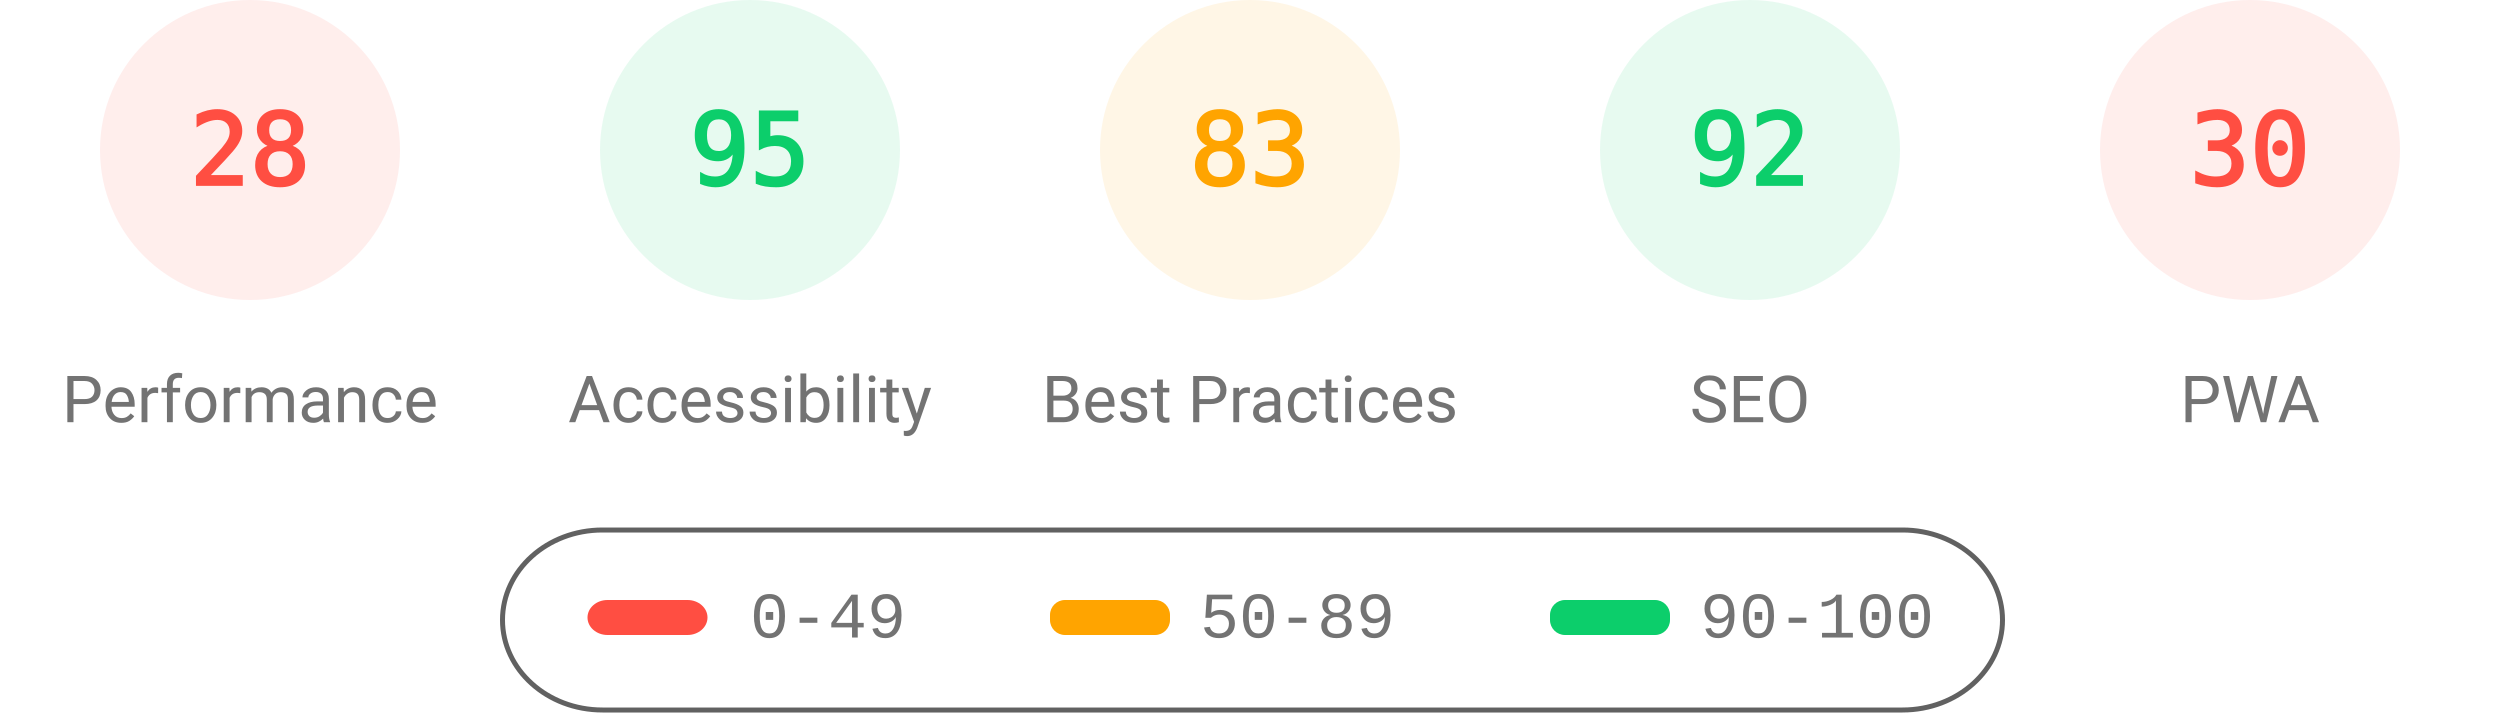
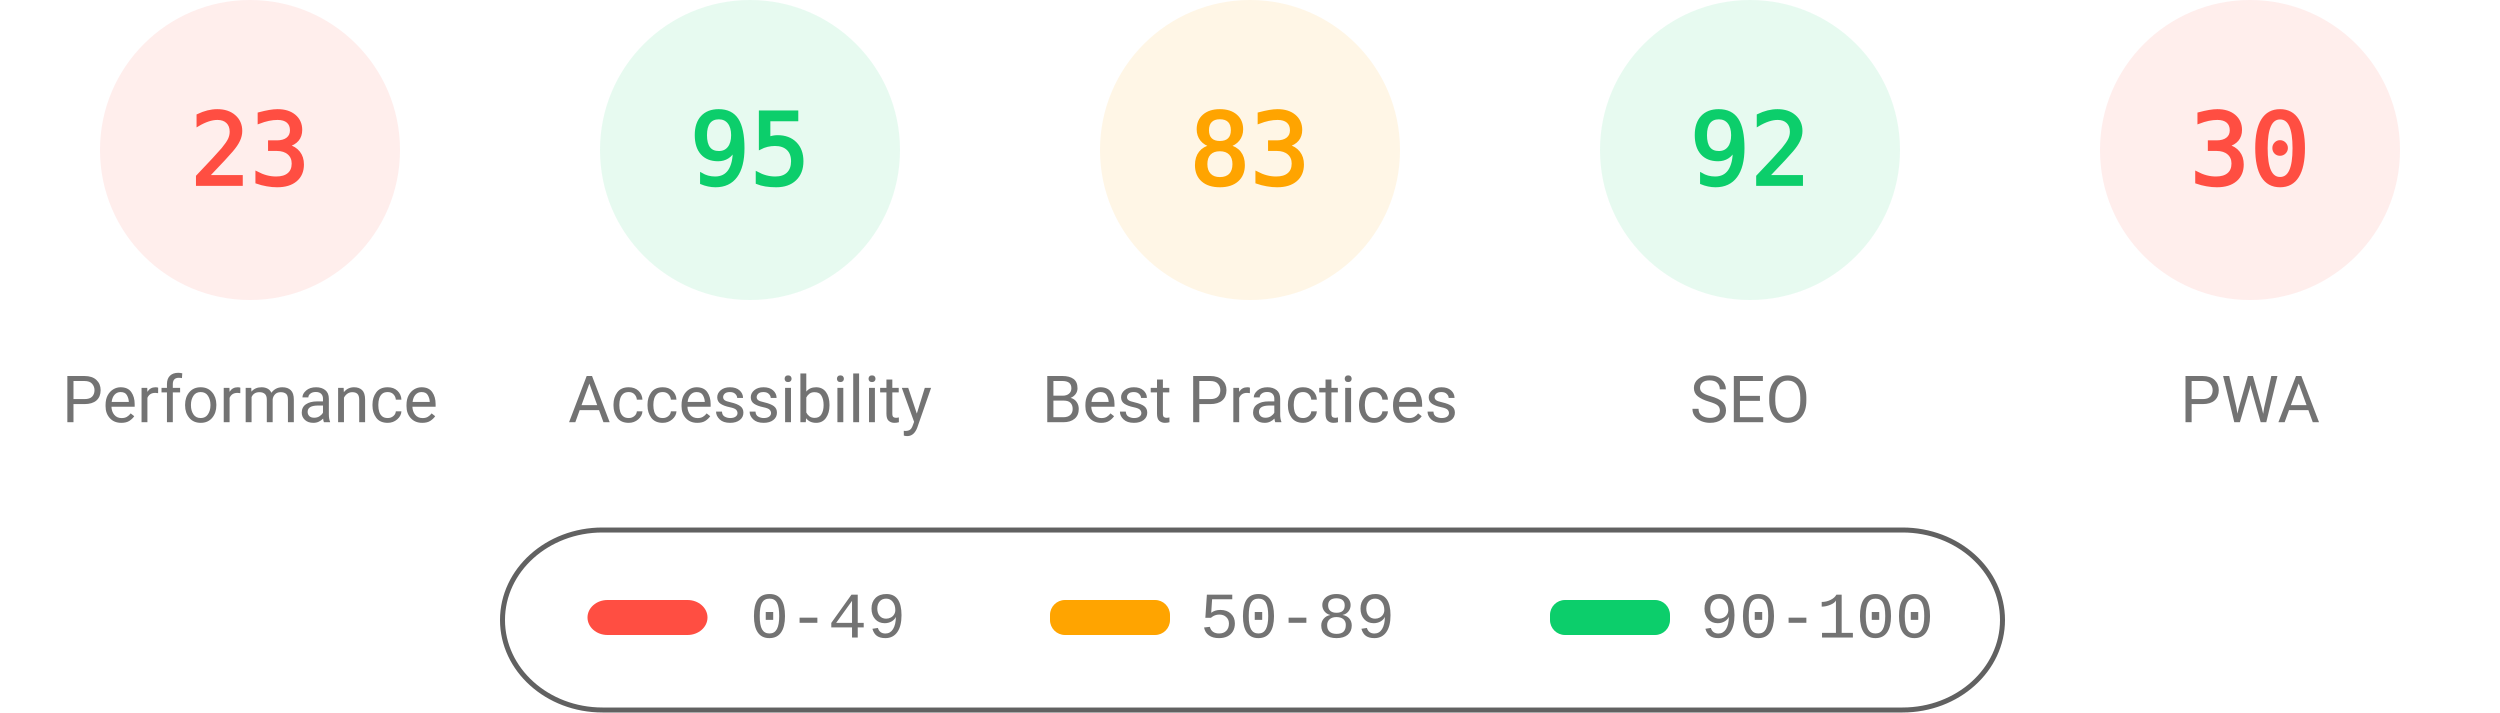
<svg xmlns="http://www.w3.org/2000/svg" fill="none" width="1000" height="285">
  <style>.gauge-base{opacity:.1}.gauge-arc{fill:none;animation-delay:250ms;stroke-linecap:round;transform:rotate(-90deg);transform-origin:100px 60px;animation:load-gauge 1s ease forwards}.guage-text{font-size:40px;font-family:monospace;text-align:center}.guage-red{color:#ff4e42;fill:#ff4e42;stroke:#ff4e42}.guage-orange{color:#ffa400;fill:#ffa400;stroke:#ffa400}.guage-green{color:#0cce6b;fill:#0cce6b;stroke:#0cce6b}.guage-undefined{color:#5c5c5c;fill:#5c5c5c;stroke:#5c5c5c}.guage-title{color:#737373;fill:#737373;stroke:none;font-size:26px;line-height:26px;font-family:Roboto,Halvetica,Arial,sans-serif}@keyframes load-gauge{from{stroke-dasharray:0 352.858}}</style>
  <svg class="guage-div guage-perf guage-red" viewBox="0 0 200 200" width="200" height="200">
    <circle class="gauge-base" r="56" cx="100" cy="60" stroke-width="8" />
-     <circle class="gauge-arc guage-arc-1" r="56" cx="100" cy="60" stroke-width="8" style="stroke-dasharray:98.52,351.858" />
-     <text class="guage-text" x="100" y="60" alignment-baseline="central" dominant-baseline="central" text-anchor="middle">28</text>
+     <circle class="gauge-arc guage-arc-1" r="56" cx="100" cy="60" stroke-width="8" style="stroke-dasharray:80.927,351.858" />
+     <text class="guage-text" x="100" y="60" alignment-baseline="central" dominant-baseline="central" text-anchor="middle">23</text>
    <text class="guage-title" x="100" y="160" alignment-baseline="central" dominant-baseline="central" text-anchor="middle">Performance</text>
  </svg>
  <svg class="guage-div guage-acc guage-green" viewBox="0 0 200 200" width="200" height="200" x="200">
    <circle class="gauge-base" r="56" cx="100" cy="60" stroke-width="8" />
    <circle class="gauge-arc guage-arc-2" r="56" cx="100" cy="60" stroke-width="8" style="stroke-dasharray:334.265,351.858" />
    <text class="guage-text" x="100" y="60" alignment-baseline="central" dominant-baseline="central" text-anchor="middle">95</text>
    <text class="guage-title" x="100" y="160" alignment-baseline="central" dominant-baseline="central" text-anchor="middle">Accessibility</text>
  </svg>
  <svg class="guage-div guage-best guage-orange" viewBox="0 0 200 200" width="200" height="200" x="400">
    <circle class="gauge-base" r="56" cx="100" cy="60" stroke-width="8" />
    <circle class="gauge-arc guage-arc-3" r="56" cx="100" cy="60" stroke-width="8" style="stroke-dasharray:292.042,351.858" />
    <text class="guage-text" x="100" y="60" alignment-baseline="central" dominant-baseline="central" text-anchor="middle">83</text>
    <text class="guage-title" x="100" y="160" alignment-baseline="central" dominant-baseline="central" text-anchor="middle">Best Practices</text>
  </svg>
  <svg class="guage-div guage-seo guage-green" viewBox="0 0 200 200" width="200" height="200" x="600">
    <circle class="gauge-base" r="56" cx="100" cy="60" stroke-width="8" />
    <circle class="gauge-arc guage-arc-4" r="56" cx="100" cy="60" stroke-width="8" style="stroke-dasharray:323.709,351.858" />
    <text class="guage-text" x="100" y="60" alignment-baseline="central" dominant-baseline="central" text-anchor="middle">92</text>
    <text class="guage-title" x="100" y="160" alignment-baseline="central" dominant-baseline="central" text-anchor="middle">SEO</text>
  </svg>
  <svg class="guage-div guage-pwa guage-red" viewBox="0 0 200 200" width="200" height="200" x="800">
    <circle class="gauge-base" r="56" cx="100" cy="60" stroke-width="8" />
    <circle class="gauge-arc guage-arc-4" r="56" cx="100" cy="60" stroke-width="8" style="stroke-dasharray:105.557,351.858" />
    <text class="guage-text" x="100" y="60" alignment-baseline="central" dominant-baseline="central" text-anchor="middle">30</text>
    <text class="guage-title" x="100" y="160" alignment-baseline="central" dominant-baseline="central" text-anchor="middle">PWA</text>
  </svg>
  <svg width="604" height="76" x="200" y="210">
    <path fill="none" id="canvas_background" d="M-1-1h604v80H-1z" />
    <rect fill-opacity="0" stroke="#616161" stroke-width="2" rx="40" id="svg_2" height="72" width="600" y="2" x="1" fill="#000" />
    <rect stroke="#000" rx="8" id="svg_3" height="14" width="48" y="30" x="35" stroke-opacity="null" stroke-width="0" fill="#ff4e42" />
    <rect stroke="#000" rx="6" id="svg_4" height="14" width="48" y="30" x="220" stroke-opacity="null" stroke-width="0" fill="#ffa400" />
    <rect stroke="#000" rx="6" id="svg_5" height="14" width="48" y="30" x="420" stroke-opacity="null" stroke-width="0" fill="#0cce6b" />
    <text xml:space="preserve" text-anchor="start" font-family="'Courier New', Courier, monospace" font-size="26" id="svg_6" y="45" x="100" stroke-opacity="null" stroke-width="0" stroke="#000" fill="#737373">0-49</text>
    <text xml:space="preserve" text-anchor="start" font-family="'Courier New', Courier, monospace" font-size="26" id="svg_7" y="45" x="280" stroke-opacity="null" stroke-width="0" stroke="#000" fill="#737373">50-89</text>
    <text xml:space="preserve" text-anchor="start" font-family="'Courier New', Courier, monospace" font-size="26" id="svg_8" y="45" x="480" stroke-opacity="null" stroke-width="0" stroke="#000" fill="#737373">90-100</text>
  </svg>
</svg>
